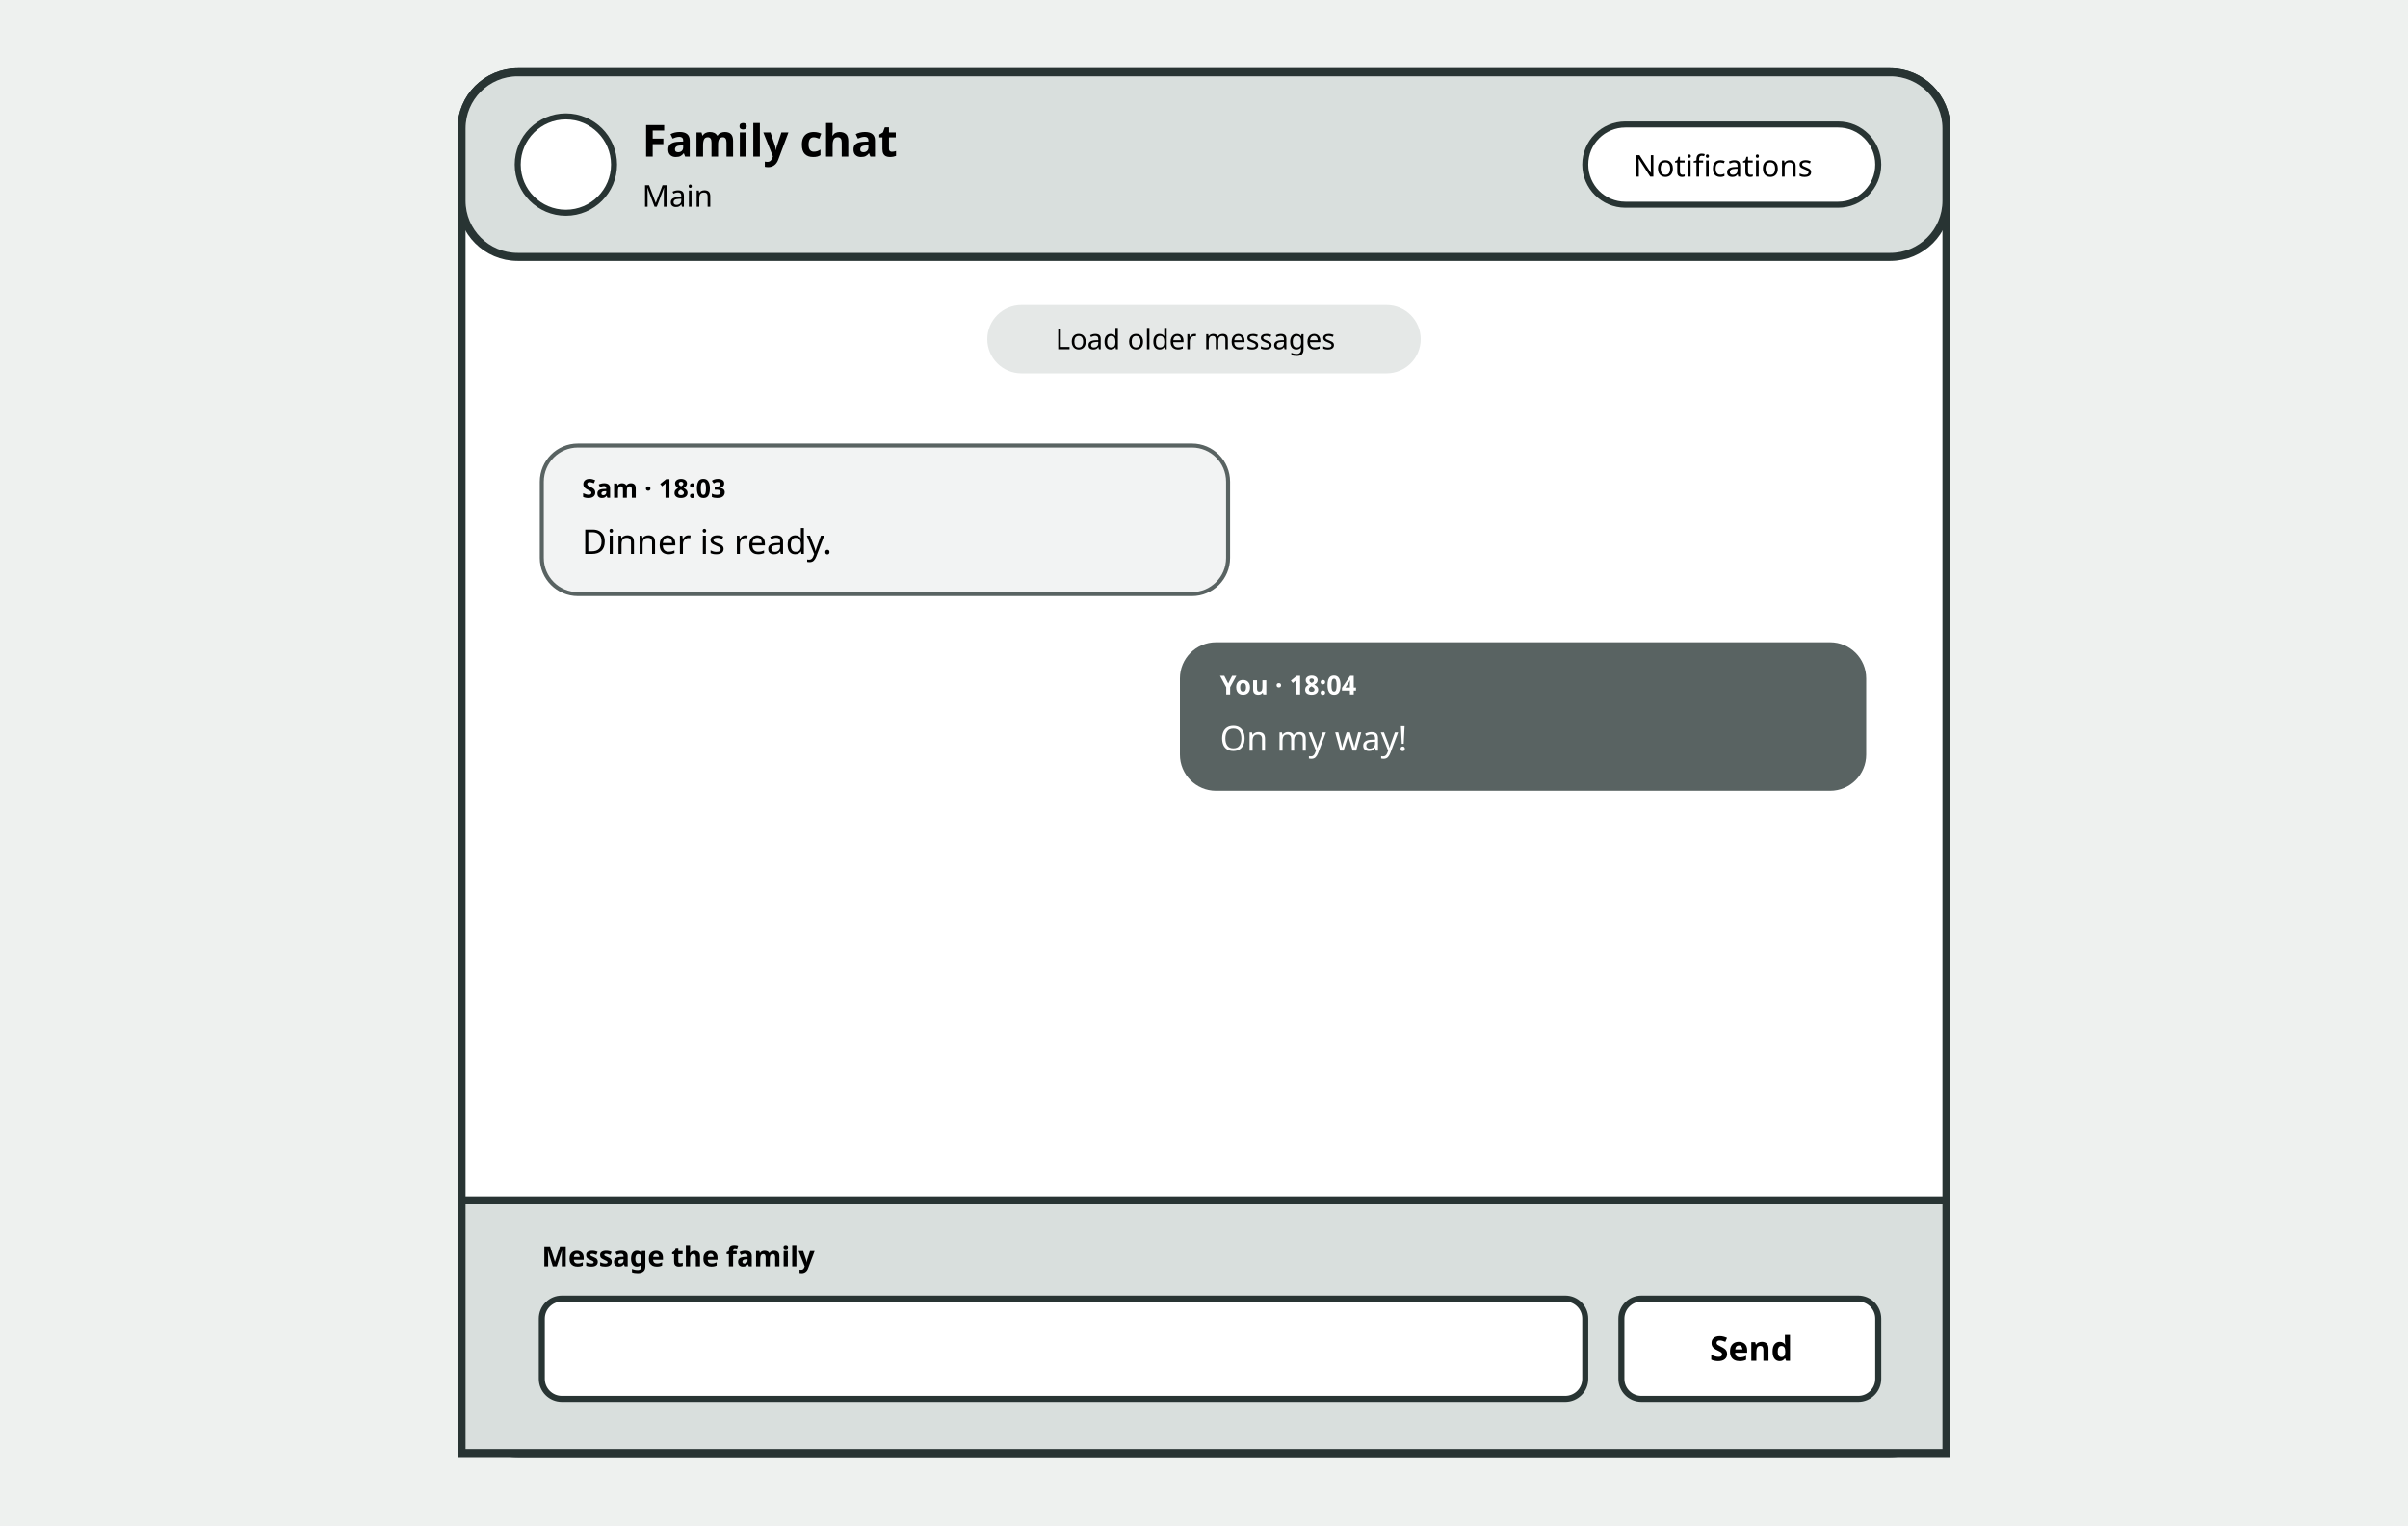
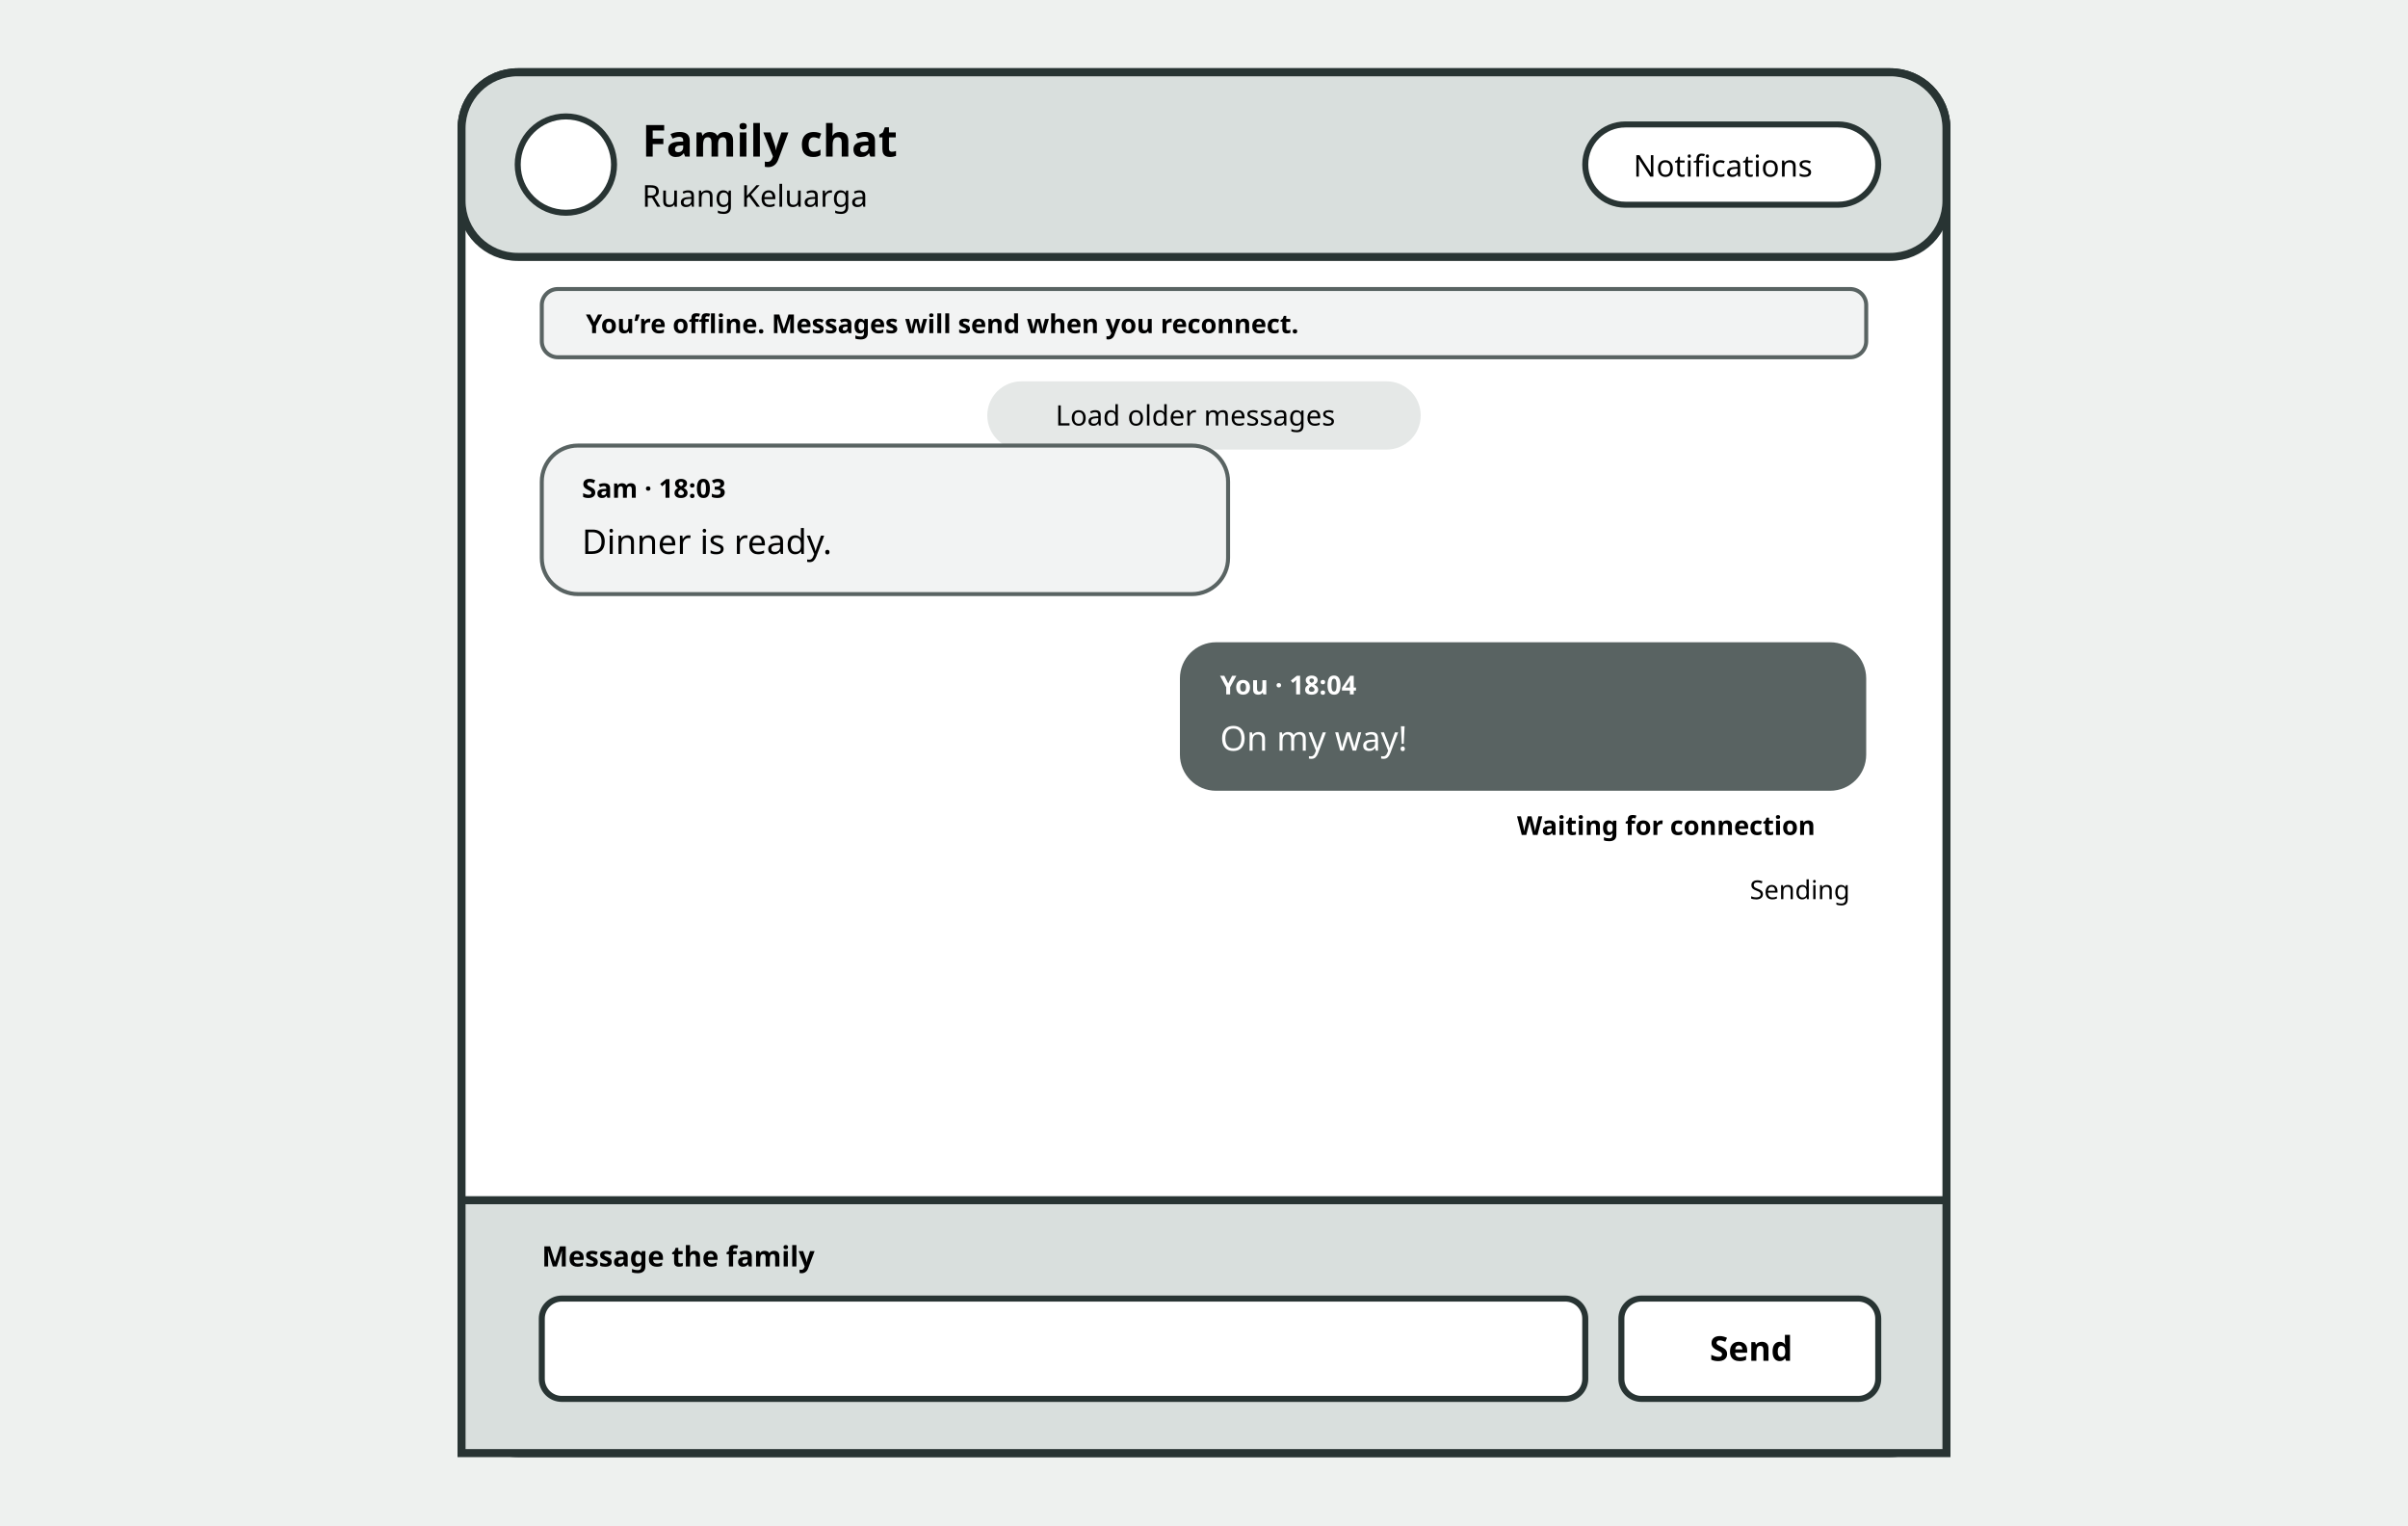
<svg xmlns="http://www.w3.org/2000/svg" width="1200" height="760" viewBox="0 0 1200 760" role="img" aria-labelledby="title desc">
  <rect width="1200" height="760" fill="#eef1ef" />
  <rect x="230" y="36" width="740" height="688" rx="28" fill="#fff" stroke="#283433" stroke-width="4" />
  <rect x="230" y="36" width="740" height="92" rx="28" fill="#d9dfdd" stroke="#283433" stroke-width="4" />
  <circle cx="282" cy="82" r="24" fill="#fff" stroke="#283433" stroke-width="3" />
  <text x="320" y="78" font-family="sans-serif" font-size="22" font-weight="700">Family chat</text>
-   <text x="320" y="103" font-family="sans-serif" font-size="15">Main</text>
+   <text x="320" y="103" font-family="sans-serif" font-size="15">Ruang Keluarga</text>
  <rect x="790" y="62" width="146" height="40" rx="20" fill="#fff" stroke="#283433" stroke-width="3" />
  <text x="814" y="88" font-family="sans-serif" font-size="15">Notifications</text>
-   <rect x="492" y="152" width="216" height="34" rx="17" fill="#e5e8e7" />
-   <text x="526" y="174" font-family="sans-serif" font-size="14">Load older messages</text>
+   <rect x="270" y="144" width="660" height="34" rx="8" fill="#f2f3f3" stroke="#596362" stroke-width="2" />
+   <text x="292" y="166" font-family="sans-serif" font-size="13" font-weight="700">You’re offline. Messages will send when you reconnect.</text>
+   <rect x="492" y="190" width="216" height="34" rx="17" fill="#e5e8e7" />
+   <text x="526" y="212" font-family="sans-serif" font-size="14">Load older messages</text>
  <rect x="270" y="222" width="342" height="74" rx="18" fill="#f2f3f3" stroke="#596362" stroke-width="2" />
  <text x="290" y="248" font-family="sans-serif" font-size="13" font-weight="700">Sam · 18:03</text>
  <text x="290" y="276" font-family="sans-serif" font-size="17">Dinner is ready.</text>
  <rect x="588" y="320" width="342" height="74" rx="18" fill="#596362" />
  <text x="608" y="346" font-family="sans-serif" font-size="13" fill="#fff" font-weight="700">You · 18:04</text>
  <text x="608" y="374" font-family="sans-serif" font-size="17" fill="#fff">On my way!</text>
+   <text x="756" y="416" font-family="sans-serif" font-size="13" font-weight="700">Waiting for connection</text>
+   <text x="872" y="448" font-family="sans-serif" font-size="13">Sending</text>
  <rect x="230" y="598" width="740" height="126" fill="#d9dfdd" stroke="#283433" stroke-width="4" />
  <text x="270" y="631" font-family="sans-serif" font-size="14" font-weight="700">Message the family</text>
  <rect x="270" y="647" width="520" height="50" rx="10" fill="#fff" stroke="#283433" stroke-width="3" />
  <rect x="808" y="647" width="128" height="50" rx="10" fill="#fff" stroke="#283433" stroke-width="3" />
  <text x="852" y="678" font-family="sans-serif" font-size="17" font-weight="700">Send</text>
</svg>
